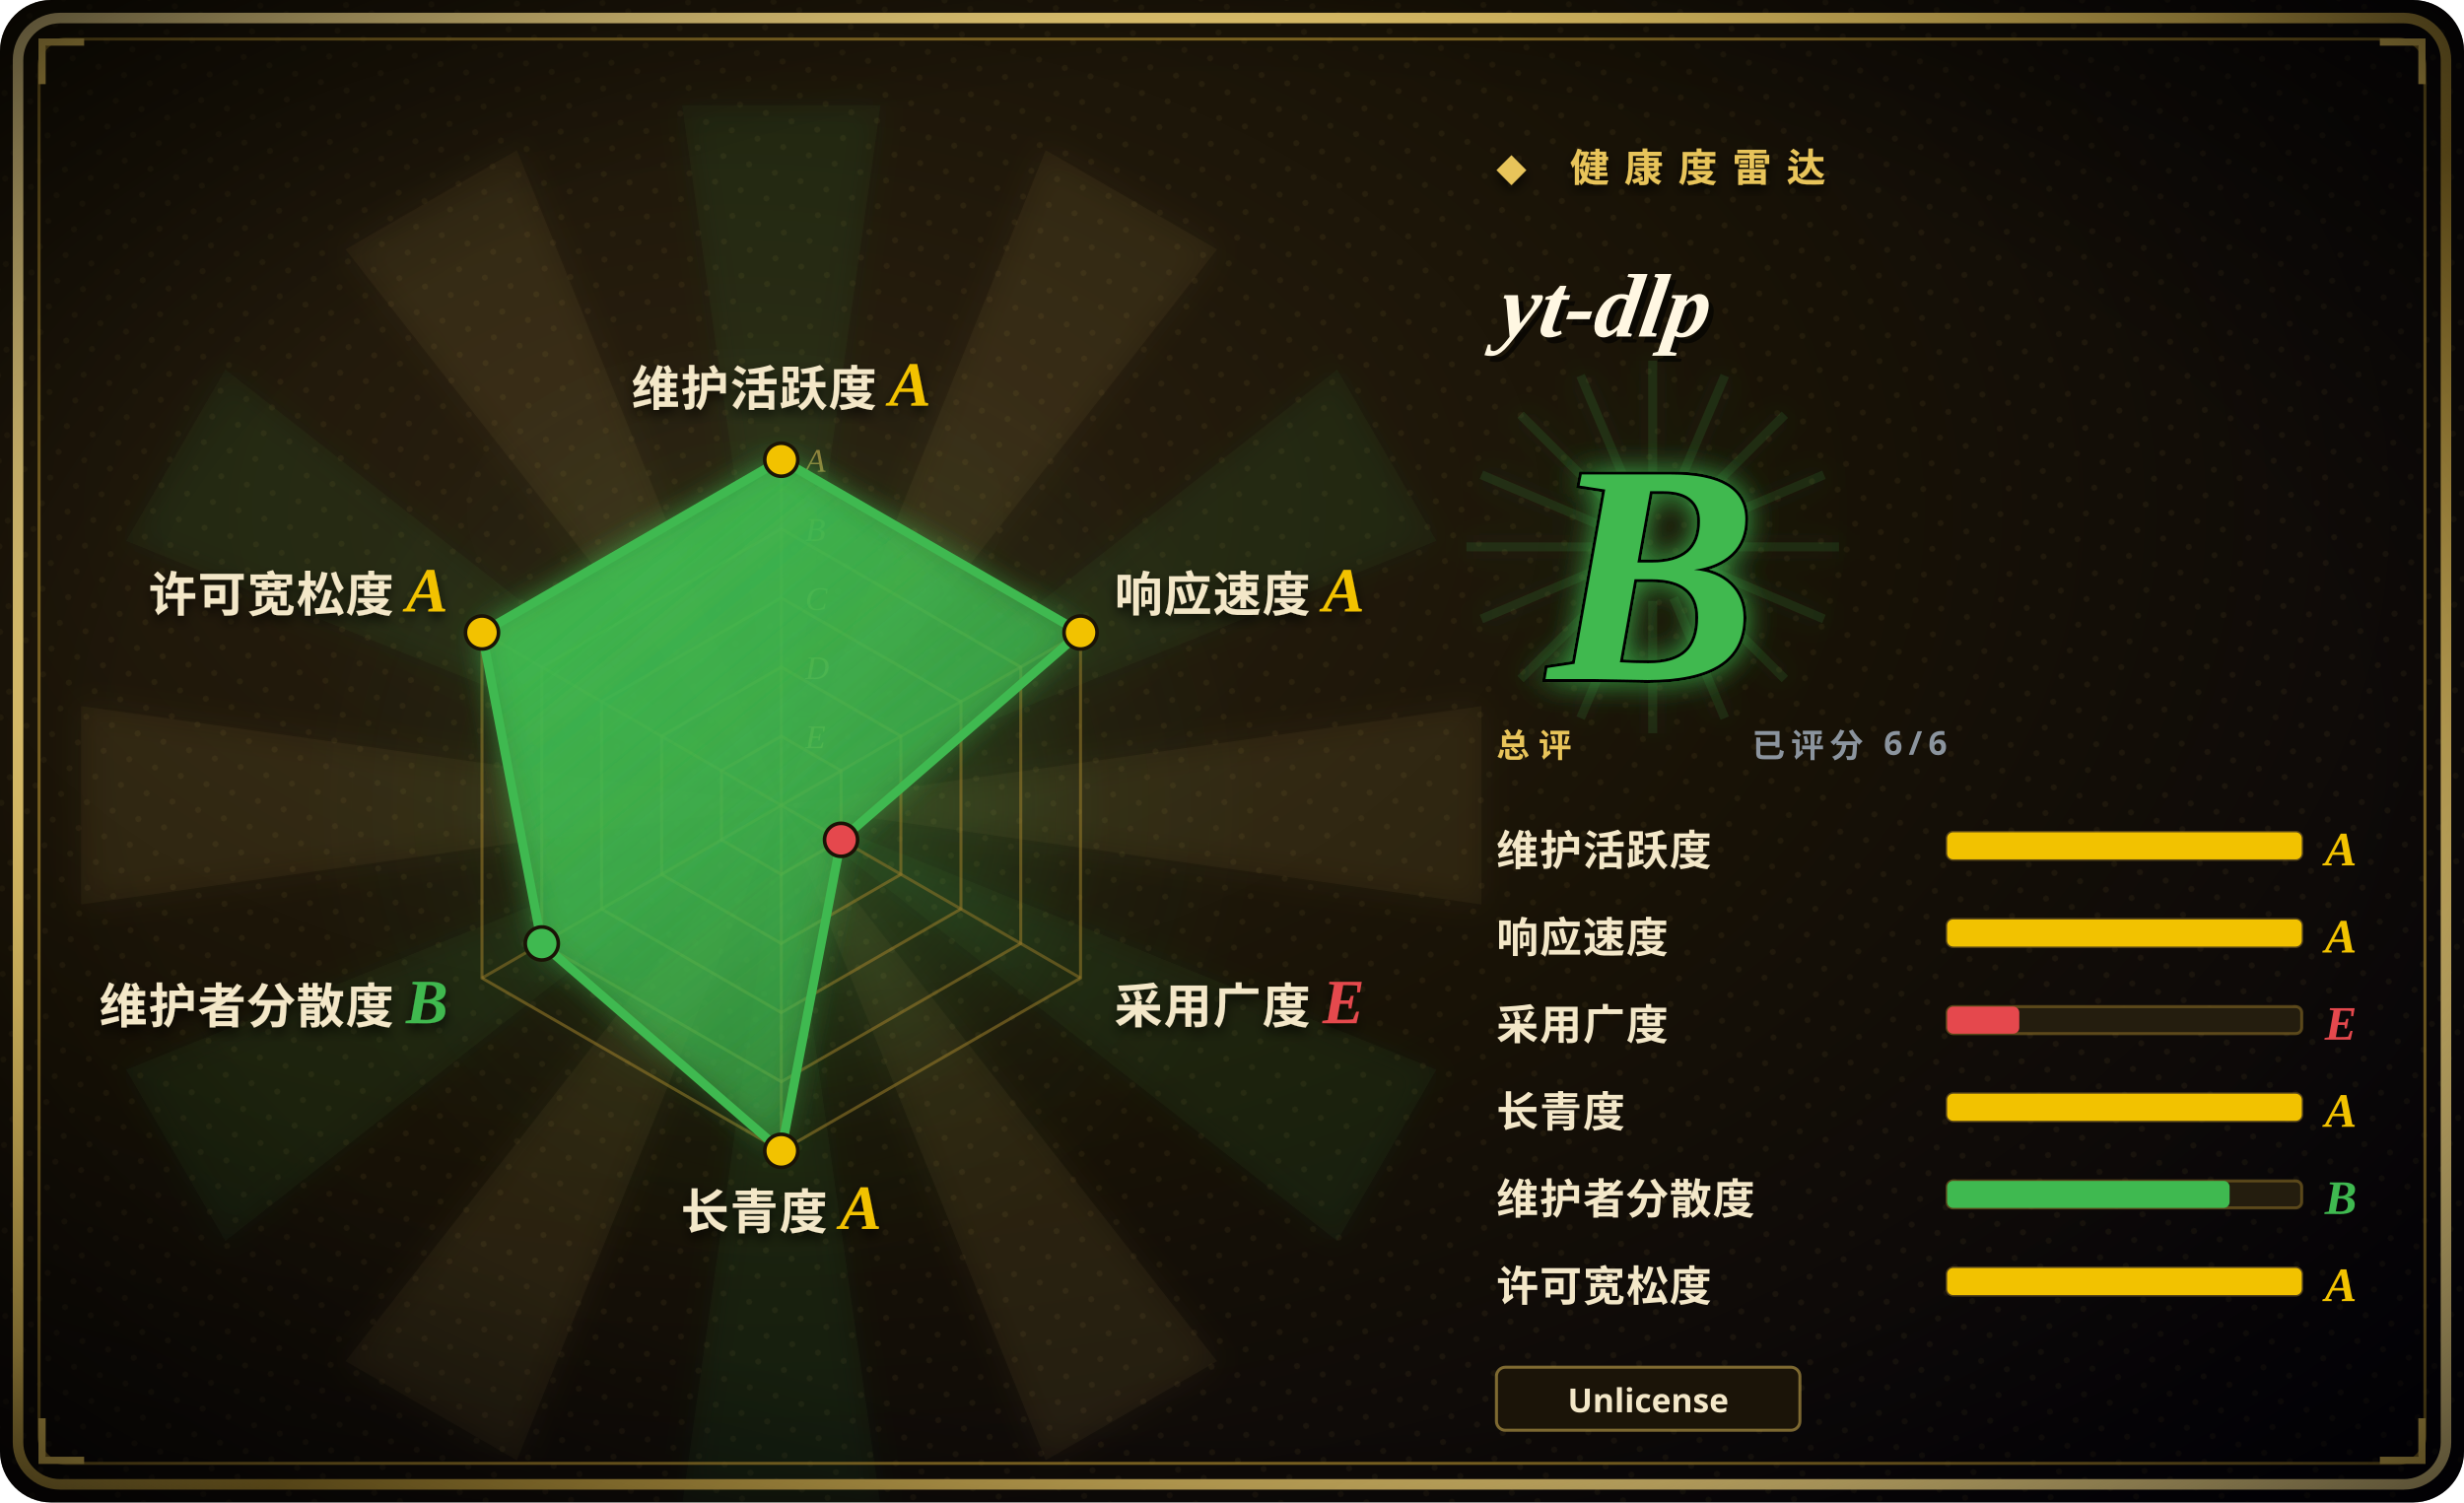
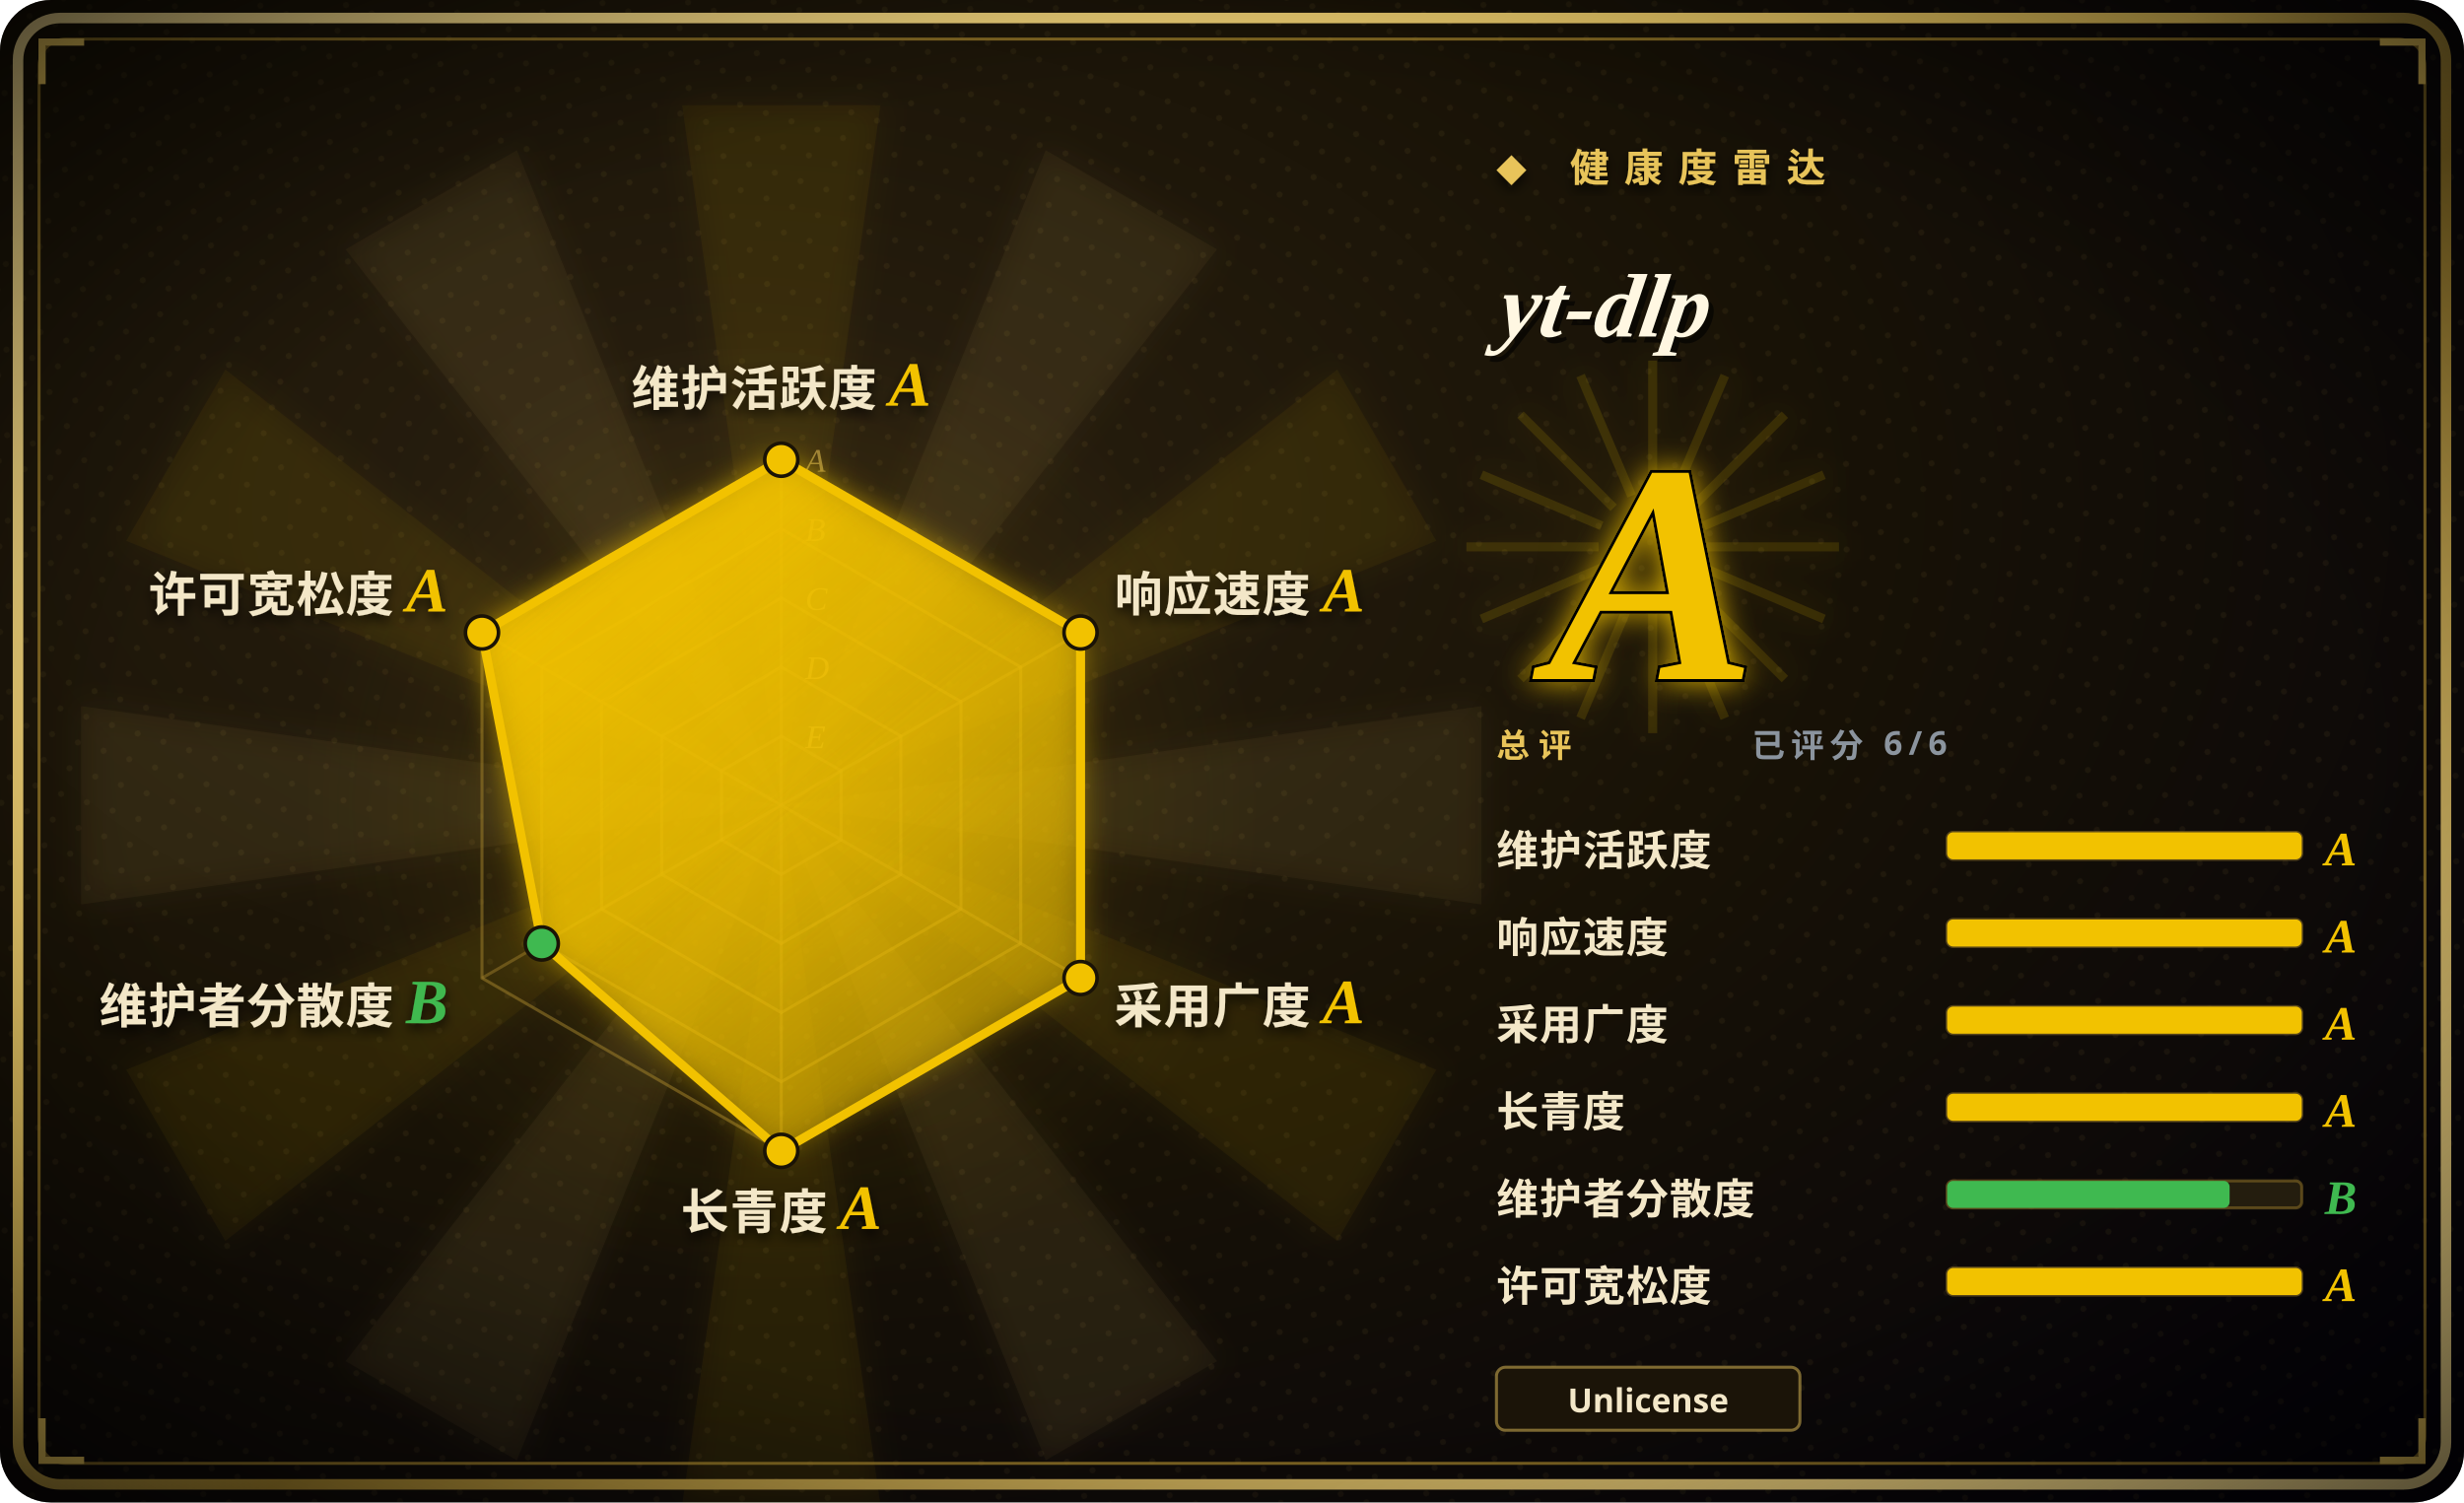
<svg xmlns="http://www.w3.org/2000/svg" width="820" height="500" viewBox="0 0 820 500">
  <defs>
    <radialGradient id="bg" cx="30%" cy="34%" r="90%">
      <stop offset="0%" stop-color="#2a2010" />
      <stop offset="48%" stop-color="#181206" />
      <stop offset="100%" stop-color="#05030a" />
    </radialGradient>
    <radialGradient id="vig" cx="50%" cy="50%" r="72%">
      <stop offset="62%" stop-color="#000000" stop-opacity="0" />
      <stop offset="100%" stop-color="#000000" stop-opacity="0.72" />
    </radialGradient>
    <linearGradient id="frame" x1="0" y1="0" x2="1" y2="1">
      <stop offset="0%" stop-color="#f6dd92" />
      <stop offset="45%" stop-color="#E8C45A" />
      <stop offset="55%" stop-color="#9c7d2a" />
      <stop offset="100%" stop-color="#f6dd92" />
    </linearGradient>
    <linearGradient id="poly" x1="0" y1="0" x2="0.7" y2="1">
-       <stop offset="0%" stop-color="#3FB950" stop-opacity="0.92" />
-       <stop offset="100%" stop-color="#3FB950" stop-opacity="0.34" />
+       <stop offset="0%" stop-color="#F2C200" stop-opacity="0.92" />
+       <stop offset="100%" stop-color="#F2C200" stop-opacity="0.34" />
    </linearGradient>
    <radialGradient id="halo" cx="50%" cy="50%" r="50%">
-       <stop offset="0%" stop-color="#3FB950" stop-opacity="0.34" />
-       <stop offset="68%" stop-color="#3FB950" stop-opacity="0.04" />
-       <stop offset="100%" stop-color="#3FB950" stop-opacity="0" />
+       <stop offset="0%" stop-color="#F2C200" stop-opacity="0.34" />
+       <stop offset="68%" stop-color="#F2C200" stop-opacity="0.04" />
+       <stop offset="100%" stop-color="#F2C200" stop-opacity="0" />
    </radialGradient>
    <filter id="glow" x="-60%" y="-60%" width="220%" height="220%">
      <feGaussianBlur stdDeviation="5" result="b" />
      <feMerge>
        <feMergeNode in="b" />
        <feMergeNode in="SourceGraphic" />
      </feMerge>
    </filter>
    <filter id="soft" x="-30%" y="-30%" width="160%" height="160%">
      <feDropShadow dx="0" dy="2" stdDeviation="2" flood-color="#000" flood-opacity="0.7" />
    </filter>
    <pattern id="halftone" width="9" height="9" patternUnits="userSpaceOnUse" patternTransform="rotate(18)">
      <circle cx="2" cy="2" r="1" fill="#E8C45A" fill-opacity="0.06" />
    </pattern>
  </defs>
  <rect width="820" height="500" rx="17" fill="url(#bg)" />
  <rect width="820" height="500" rx="17" fill="url(#halftone)" />
  <g opacity="0.5" filter="url(#glow)">
    <path d="M260,268 L493,235 L493,301 Z" fill="#E8C45A" fill-opacity="0.10" />
-     <path d="M260,268 L478,356 L445,413 Z" fill="#3FB950" fill-opacity="0.10" />
+     <path d="M260,268 L478,356 L445,413 Z" fill="#F2C200" fill-opacity="0.10" />
    <path d="M260,268 L405,453 L348,486 Z" fill="#E8C45A" fill-opacity="0.10" />
-     <path d="M260,268 L293,501 L227,501 Z" fill="#3FB950" fill-opacity="0.10" />
+     <path d="M260,268 L293,501 L227,501 Z" fill="#F2C200" fill-opacity="0.10" />
    <path d="M260,268 L172,486 L115,453 Z" fill="#E8C45A" fill-opacity="0.10" />
-     <path d="M260,268 L75,413 L42,356 Z" fill="#3FB950" fill-opacity="0.10" />
+     <path d="M260,268 L75,413 L42,356 Z" fill="#F2C200" fill-opacity="0.10" />
    <path d="M260,268 L27,301 L27,235 Z" fill="#E8C45A" fill-opacity="0.10" />
-     <path d="M260,268 L42,180 L75,123 Z" fill="#3FB950" fill-opacity="0.10" />
+     <path d="M260,268 L42,180 L75,123 Z" fill="#F2C200" fill-opacity="0.10" />
    <path d="M260,268 L115,83 L172,50 Z" fill="#E8C45A" fill-opacity="0.10" />
-     <path d="M260,268 L227,35 L293,35 Z" fill="#3FB950" fill-opacity="0.10" />
+     <path d="M260,268 L227,35 L293,35 Z" fill="#F2C200" fill-opacity="0.10" />
    <path d="M260,268 L348,50 L405,83 Z" fill="#E8C45A" fill-opacity="0.10" />
-     <path d="M260,268 L445,123 L478,180 Z" fill="#3FB950" fill-opacity="0.10" />
+     <path d="M260,268 L445,123 L478,180 Z" fill="#F2C200" fill-opacity="0.10" />
  </g>
  <circle cx="260" cy="268" r="161" fill="url(#halo)" />
  <rect x="6" y="6" width="808" height="488" rx="14" fill="none" stroke="url(#frame)" stroke-width="3.5" />
  <rect x="13" y="13" width="794" height="474" rx="9" fill="none" stroke="#9c7d2a" stroke-width="1" stroke-opacity="0.8" />
  <path d="M14,28 L14,14 L28,14" fill="none" stroke="#E8C45A" stroke-width="2.4" />
  <path d="M806,28 L806,14 L792,14" fill="none" stroke="#E8C45A" stroke-width="2.4" />
  <path d="M14,472 L14,486 L28,486" fill="none" stroke="#E8C45A" stroke-width="2.4" />
  <path d="M806,472 L806,486 L792,486" fill="none" stroke="#E8C45A" stroke-width="2.4" />
  <rect width="820" height="500" rx="17" fill="url(#vig)" />
  <polygon points="260.0,153.0 359.6,210.5 359.6,325.5 260.0,383.0 160.4,325.5 160.4,210.5" fill="none" stroke="#9c7d2a" stroke-opacity="0.55" stroke-width="1" />
  <polygon points="260.0,176.0 339.7,222.0 339.7,314.0 260.0,360.0 180.3,314.0 180.3,222.0" fill="none" stroke="#9c7d2a" stroke-opacity="0.55" stroke-width="1" />
  <polygon points="260.0,199.0 319.8,233.5 319.8,302.5 260.0,337.0 200.2,302.5 200.2,233.5" fill="none" stroke="#9c7d2a" stroke-opacity="0.55" stroke-width="1" />
  <polygon points="260.0,222.0 299.8,245.0 299.8,291.0 260.0,314.0 220.2,291.0 220.2,245.0" fill="none" stroke="#9c7d2a" stroke-opacity="0.55" stroke-width="1" />
  <polygon points="260.0,245.0 279.9,256.5 279.9,279.5 260.0,291.0 240.1,279.5 240.1,256.5" fill="none" stroke="#9c7d2a" stroke-opacity="0.55" stroke-width="1" />
  <line x1="260" y1="268" x2="260.0" y2="153.0" stroke="#9c7d2a" stroke-opacity="0.5" stroke-width="1" />
  <line x1="260" y1="268" x2="359.6" y2="210.5" stroke="#9c7d2a" stroke-opacity="0.5" stroke-width="1" />
  <line x1="260" y1="268" x2="359.6" y2="325.5" stroke="#9c7d2a" stroke-opacity="0.5" stroke-width="1" />
  <line x1="260" y1="268" x2="260.0" y2="383.0" stroke="#9c7d2a" stroke-opacity="0.5" stroke-width="1" />
  <line x1="260" y1="268" x2="160.4" y2="325.5" stroke="#9c7d2a" stroke-opacity="0.5" stroke-width="1" />
  <line x1="260" y1="268" x2="160.4" y2="210.5" stroke="#9c7d2a" stroke-opacity="0.5" stroke-width="1" />
  <text x="268" y="157.0" font-size="11" font-style="italic" fill="#E8C45A" fill-opacity="0.55" font-family="'Georgia','Times New Roman',serif">A</text>
  <text x="268" y="180.0" font-size="11" font-style="italic" fill="#E8C45A" fill-opacity="0.55" font-family="'Georgia','Times New Roman',serif">B</text>
  <text x="268" y="203.0" font-size="11" font-style="italic" fill="#E8C45A" fill-opacity="0.55" font-family="'Georgia','Times New Roman',serif">C</text>
  <text x="268" y="226.0" font-size="11" font-style="italic" fill="#E8C45A" fill-opacity="0.55" font-family="'Georgia','Times New Roman',serif">D</text>
  <text x="268" y="249.0" font-size="11" font-style="italic" fill="#E8C45A" fill-opacity="0.55" font-family="'Georgia','Times New Roman',serif">E</text>
-   <polygon points="260.0,153.0 359.6,210.5 279.9,279.5 260.0,383.0 180.3,314.0 160.4,210.5" fill="url(#poly)" filter="url(#glow)" />
-   <line x1="260.0" y1="153.0" x2="359.6" y2="210.5" stroke="#3FB950" stroke-width="3" />
-   <line x1="359.6" y1="210.5" x2="279.9" y2="279.5" stroke="#3FB950" stroke-width="3" />
-   <line x1="279.9" y1="279.5" x2="260.0" y2="383.0" stroke="#3FB950" stroke-width="3" />
-   <line x1="260.0" y1="383.0" x2="180.3" y2="314.0" stroke="#3FB950" stroke-width="3" />
-   <line x1="180.3" y1="314.0" x2="160.4" y2="210.5" stroke="#3FB950" stroke-width="3" />
-   <line x1="160.4" y1="210.5" x2="260.0" y2="153.0" stroke="#3FB950" stroke-width="3" />
+   <polygon points="260.0,153.0 359.6,210.5 359.6,325.5 260.0,383.0 180.3,314.0 160.4,210.5" fill="url(#poly)" filter="url(#glow)" />
+   <line x1="260.0" y1="153.0" x2="359.6" y2="210.5" stroke="#F2C200" stroke-width="3" />
+   <line x1="359.6" y1="210.5" x2="359.6" y2="325.5" stroke="#F2C200" stroke-width="3" />
+   <line x1="359.6" y1="325.5" x2="260.0" y2="383.0" stroke="#F2C200" stroke-width="3" />
+   <line x1="260.0" y1="383.0" x2="180.3" y2="314.0" stroke="#F2C200" stroke-width="3" />
+   <line x1="180.3" y1="314.0" x2="160.4" y2="210.5" stroke="#F2C200" stroke-width="3" />
+   <line x1="160.4" y1="210.5" x2="260.0" y2="153.0" stroke="#F2C200" stroke-width="3" />
  <circle cx="260.0" cy="153.0" r="5.5" fill="#F2C200" stroke="#1a1306" stroke-width="1.2" />
  <circle cx="359.6" cy="210.5" r="5.5" fill="#F2C200" stroke="#1a1306" stroke-width="1.2" />
-   <circle cx="279.9" cy="279.5" r="5.5" fill="#E5484D" stroke="#1a1306" stroke-width="1.2" />
+   <circle cx="359.6" cy="325.5" r="5.5" fill="#F2C200" stroke="#1a1306" stroke-width="1.2" />
  <circle cx="260.0" cy="383.0" r="5.5" fill="#F2C200" stroke="#1a1306" stroke-width="1.2" />
  <circle cx="180.3" cy="314.0" r="5.5" fill="#3FB950" stroke="#1a1306" stroke-width="1.2" />
  <circle cx="160.4" cy="210.5" r="5.5" fill="#F2C200" stroke="#1a1306" stroke-width="1.2" />
  <text x="260.0" y="135.0" font-size="16" font-weight="900" fill="#f3e7c8" text-anchor="middle" font-family="'PingFang SC','Hiragino Sans GB','Heiti SC','Microsoft YaHei',sans-serif" letter-spacing="0.4" filter="url(#soft)">维护活跃度 <tspan fill="#F2C200" font-family="'Georgia','Times New Roman',serif" font-style="italic" font-size="21">A</tspan>
  </text>
  <text x="370.9" y="203.5" font-size="16" font-weight="900" fill="#f3e7c8" text-anchor="start" font-family="'PingFang SC','Hiragino Sans GB','Heiti SC','Microsoft YaHei',sans-serif" letter-spacing="0.4" filter="url(#soft)">响应速度 <tspan fill="#F2C200" font-family="'Georgia','Times New Roman',serif" font-style="italic" font-size="21">A</tspan>
  </text>
-   <text x="370.9" y="340.5" font-size="16" font-weight="900" fill="#f3e7c8" text-anchor="start" font-family="'PingFang SC','Hiragino Sans GB','Heiti SC','Microsoft YaHei',sans-serif" letter-spacing="0.4" filter="url(#soft)">采用广度 <tspan fill="#E5484D" font-family="'Georgia','Times New Roman',serif" font-style="italic" font-size="21">E</tspan>
+   <text x="370.9" y="340.5" font-size="16" font-weight="900" fill="#f3e7c8" text-anchor="start" font-family="'PingFang SC','Hiragino Sans GB','Heiti SC','Microsoft YaHei',sans-serif" letter-spacing="0.4" filter="url(#soft)">采用广度 <tspan fill="#F2C200" font-family="'Georgia','Times New Roman',serif" font-style="italic" font-size="21">A</tspan>
  </text>
  <text x="260.0" y="409.0" font-size="16" font-weight="900" fill="#f3e7c8" text-anchor="middle" font-family="'PingFang SC','Hiragino Sans GB','Heiti SC','Microsoft YaHei',sans-serif" letter-spacing="0.4" filter="url(#soft)">长青度 <tspan fill="#F2C200" font-family="'Georgia','Times New Roman',serif" font-style="italic" font-size="21">A</tspan>
  </text>
  <text x="149.1" y="340.5" font-size="16" font-weight="900" fill="#f3e7c8" text-anchor="end" font-family="'PingFang SC','Hiragino Sans GB','Heiti SC','Microsoft YaHei',sans-serif" letter-spacing="0.4" filter="url(#soft)">维护者分散度 <tspan fill="#3FB950" font-family="'Georgia','Times New Roman',serif" font-style="italic" font-size="21">B</tspan>
  </text>
  <text x="149.1" y="203.5" font-size="16" font-weight="900" fill="#f3e7c8" text-anchor="end" font-family="'PingFang SC','Hiragino Sans GB','Heiti SC','Microsoft YaHei',sans-serif" letter-spacing="0.4" filter="url(#soft)">许可宽松度 <tspan fill="#F2C200" font-family="'Georgia','Times New Roman',serif" font-style="italic" font-size="21">A</tspan>
  </text>
  <text x="498" y="60" font-size="13" letter-spacing="5" fill="#E8C45A" font-weight="900" font-family="'PingFang SC','Hiragino Sans GB','Heiti SC','Microsoft YaHei',sans-serif" filter="url(#soft)">◆ 健康度雷达</text>
  <g transform="translate(498,112) skewX(-9)">
    <text x="2" y="2" font-size="30" font-weight="900" font-style="italic" fill="#000" fill-opacity="0.6" font-family="'Georgia','Times New Roman',serif">yt-dlp</text>
    <text x="0" y="0" font-size="30" font-weight="900" font-style="italic" fill="#fff7e2" font-family="'Georgia','Times New Roman',serif">yt-dlp</text>
  </g>
  <line x1="498" y1="124" x2="648" y2="124" stroke="url(#frame)" stroke-width="2" />
  <g opacity="0.85" filter="url(#glow)">
-     <line x1="568" y1="182" x2="612" y2="182" stroke="#3FB950" stroke-opacity="0.16" stroke-width="3" />
-     <line x1="567" y1="189" x2="607" y2="206" stroke="#3FB950" stroke-opacity="0.16" stroke-width="3" />
-     <line x1="563" y1="195" x2="594" y2="226" stroke="#3FB950" stroke-opacity="0.16" stroke-width="3" />
-     <line x1="557" y1="199" x2="574" y2="239" stroke="#3FB950" stroke-opacity="0.16" stroke-width="3" />
-     <line x1="550" y1="200" x2="550" y2="244" stroke="#3FB950" stroke-opacity="0.16" stroke-width="3" />
-     <line x1="543" y1="199" x2="526" y2="239" stroke="#3FB950" stroke-opacity="0.16" stroke-width="3" />
-     <line x1="537" y1="195" x2="506" y2="226" stroke="#3FB950" stroke-opacity="0.16" stroke-width="3" />
-     <line x1="533" y1="189" x2="493" y2="206" stroke="#3FB950" stroke-opacity="0.16" stroke-width="3" />
-     <line x1="532" y1="182" x2="488" y2="182" stroke="#3FB950" stroke-opacity="0.16" stroke-width="3" />
-     <line x1="533" y1="175" x2="493" y2="158" stroke="#3FB950" stroke-opacity="0.16" stroke-width="3" />
-     <line x1="537" y1="169" x2="506" y2="138" stroke="#3FB950" stroke-opacity="0.16" stroke-width="3" />
-     <line x1="543" y1="165" x2="526" y2="125" stroke="#3FB950" stroke-opacity="0.16" stroke-width="3" />
-     <line x1="550" y1="164" x2="550" y2="120" stroke="#3FB950" stroke-opacity="0.16" stroke-width="3" />
-     <line x1="557" y1="165" x2="574" y2="125" stroke="#3FB950" stroke-opacity="0.16" stroke-width="3" />
-     <line x1="563" y1="169" x2="594" y2="138" stroke="#3FB950" stroke-opacity="0.16" stroke-width="3" />
-     <line x1="567" y1="175" x2="607" y2="158" stroke="#3FB950" stroke-opacity="0.16" stroke-width="3" />
+     <line x1="568" y1="182" x2="612" y2="182" stroke="#F2C200" stroke-opacity="0.16" stroke-width="3" />
+     <line x1="567" y1="189" x2="607" y2="206" stroke="#F2C200" stroke-opacity="0.16" stroke-width="3" />
+     <line x1="563" y1="195" x2="594" y2="226" stroke="#F2C200" stroke-opacity="0.16" stroke-width="3" />
+     <line x1="557" y1="199" x2="574" y2="239" stroke="#F2C200" stroke-opacity="0.16" stroke-width="3" />
+     <line x1="550" y1="200" x2="550" y2="244" stroke="#F2C200" stroke-opacity="0.16" stroke-width="3" />
+     <line x1="543" y1="199" x2="526" y2="239" stroke="#F2C200" stroke-opacity="0.16" stroke-width="3" />
+     <line x1="537" y1="195" x2="506" y2="226" stroke="#F2C200" stroke-opacity="0.16" stroke-width="3" />
+     <line x1="533" y1="189" x2="493" y2="206" stroke="#F2C200" stroke-opacity="0.16" stroke-width="3" />
+     <line x1="532" y1="182" x2="488" y2="182" stroke="#F2C200" stroke-opacity="0.16" stroke-width="3" />
+     <line x1="533" y1="175" x2="493" y2="158" stroke="#F2C200" stroke-opacity="0.16" stroke-width="3" />
+     <line x1="537" y1="169" x2="506" y2="138" stroke="#F2C200" stroke-opacity="0.16" stroke-width="3" />
+     <line x1="543" y1="165" x2="526" y2="125" stroke="#F2C200" stroke-opacity="0.16" stroke-width="3" />
+     <line x1="550" y1="164" x2="550" y2="120" stroke="#F2C200" stroke-opacity="0.16" stroke-width="3" />
+     <line x1="557" y1="165" x2="574" y2="125" stroke="#F2C200" stroke-opacity="0.16" stroke-width="3" />
+     <line x1="563" y1="169" x2="594" y2="138" stroke="#F2C200" stroke-opacity="0.16" stroke-width="3" />
+     <line x1="567" y1="175" x2="607" y2="158" stroke="#F2C200" stroke-opacity="0.16" stroke-width="3" />
  </g>
-   <text x="550" y="226" font-size="104" font-weight="900" font-style="italic" text-anchor="middle" fill="#3FB950" stroke="#000" stroke-width="2" paint-order="stroke" font-family="'Georgia','Times New Roman',serif" filter="url(#glow)">B</text>
+   <text x="550" y="226" font-size="104" font-weight="900" font-style="italic" text-anchor="middle" fill="#F2C200" stroke="#000" stroke-width="2" paint-order="stroke" font-family="'Georgia','Times New Roman',serif" filter="url(#glow)">A</text>
  <text x="498" y="252" font-size="11" letter-spacing="3" fill="#E8C45A" font-family="'PingFang SC','Hiragino Sans GB','Heiti SC','Microsoft YaHei',sans-serif" font-weight="900">总评</text>
  <text x="648" y="252" font-size="11" letter-spacing="2" fill="#8B949E" font-family="'PingFang SC','Hiragino Sans GB','Heiti SC','Microsoft YaHei',sans-serif" font-weight="900" text-anchor="end">已评分 6/6</text>
  <text x="498" y="288" font-size="14" font-weight="900" fill="#f3e7c8" font-family="'PingFang SC','Hiragino Sans GB','Heiti SC','Microsoft YaHei',sans-serif" letter-spacing="0.4">维护活跃度</text>
  <rect x="648" y="277" width="118" height="9" rx="2" fill="#241d0e" stroke="#9c7d2a" stroke-opacity="0.5" />
  <rect x="648" y="277" width="118" height="9" rx="2" fill="#F2C200" />
  <text x="779" y="288" font-size="16" font-weight="900" font-style="italic" fill="#F2C200" font-family="'Georgia','Times New Roman',serif" text-anchor="middle">A</text>
  <text x="498" y="317" font-size="14" font-weight="900" fill="#f3e7c8" font-family="'PingFang SC','Hiragino Sans GB','Heiti SC','Microsoft YaHei',sans-serif" letter-spacing="0.4">响应速度</text>
  <rect x="648" y="306" width="118" height="9" rx="2" fill="#241d0e" stroke="#9c7d2a" stroke-opacity="0.5" />
  <rect x="648" y="306" width="118" height="9" rx="2" fill="#F2C200" />
  <text x="779" y="317" font-size="16" font-weight="900" font-style="italic" fill="#F2C200" font-family="'Georgia','Times New Roman',serif" text-anchor="middle">A</text>
  <text x="498" y="346" font-size="14" font-weight="900" fill="#f3e7c8" font-family="'PingFang SC','Hiragino Sans GB','Heiti SC','Microsoft YaHei',sans-serif" letter-spacing="0.4">采用广度</text>
  <rect x="648" y="335" width="118" height="9" rx="2" fill="#241d0e" stroke="#9c7d2a" stroke-opacity="0.5" />
-   <rect x="648" y="335" width="24" height="9" rx="2" fill="#E5484D" />
-   <text x="779" y="346" font-size="16" font-weight="900" font-style="italic" fill="#E5484D" font-family="'Georgia','Times New Roman',serif" text-anchor="middle">E</text>
+   <rect x="648" y="335" width="118" height="9" rx="2" fill="#F2C200" />
+   <text x="779" y="346" font-size="16" font-weight="900" font-style="italic" fill="#F2C200" font-family="'Georgia','Times New Roman',serif" text-anchor="middle">A</text>
  <text x="498" y="375" font-size="14" font-weight="900" fill="#f3e7c8" font-family="'PingFang SC','Hiragino Sans GB','Heiti SC','Microsoft YaHei',sans-serif" letter-spacing="0.4">长青度</text>
  <rect x="648" y="364" width="118" height="9" rx="2" fill="#241d0e" stroke="#9c7d2a" stroke-opacity="0.5" />
  <rect x="648" y="364" width="118" height="9" rx="2" fill="#F2C200" />
  <text x="779" y="375" font-size="16" font-weight="900" font-style="italic" fill="#F2C200" font-family="'Georgia','Times New Roman',serif" text-anchor="middle">A</text>
  <text x="498" y="404" font-size="14" font-weight="900" fill="#f3e7c8" font-family="'PingFang SC','Hiragino Sans GB','Heiti SC','Microsoft YaHei',sans-serif" letter-spacing="0.4">维护者分散度</text>
  <rect x="648" y="393" width="118" height="9" rx="2" fill="#241d0e" stroke="#9c7d2a" stroke-opacity="0.5" />
  <rect x="648" y="393" width="94" height="9" rx="2" fill="#3FB950" />
  <text x="779" y="404" font-size="16" font-weight="900" font-style="italic" fill="#3FB950" font-family="'Georgia','Times New Roman',serif" text-anchor="middle">B</text>
  <text x="498" y="433" font-size="14" font-weight="900" fill="#f3e7c8" font-family="'PingFang SC','Hiragino Sans GB','Heiti SC','Microsoft YaHei',sans-serif" letter-spacing="0.4">许可宽松度</text>
  <rect x="648" y="422" width="118" height="9" rx="2" fill="#241d0e" stroke="#9c7d2a" stroke-opacity="0.5" />
  <rect x="648" y="422" width="118" height="9" rx="2" fill="#F2C200" />
  <text x="779" y="433" font-size="16" font-weight="900" font-style="italic" fill="#F2C200" font-family="'Georgia','Times New Roman',serif" text-anchor="middle">A</text>
  <rect x="498" y="455" width="101" height="21" rx="3" fill="#1b1408" stroke="#E8C45A" stroke-opacity="0.5" />
  <text x="548.5" y="470" font-size="11" font-weight="700" fill="#f3e7c8" text-anchor="middle" font-family="'PingFang SC','Hiragino Sans GB','Heiti SC','Microsoft YaHei',sans-serif">Unlicense</text>
</svg>
